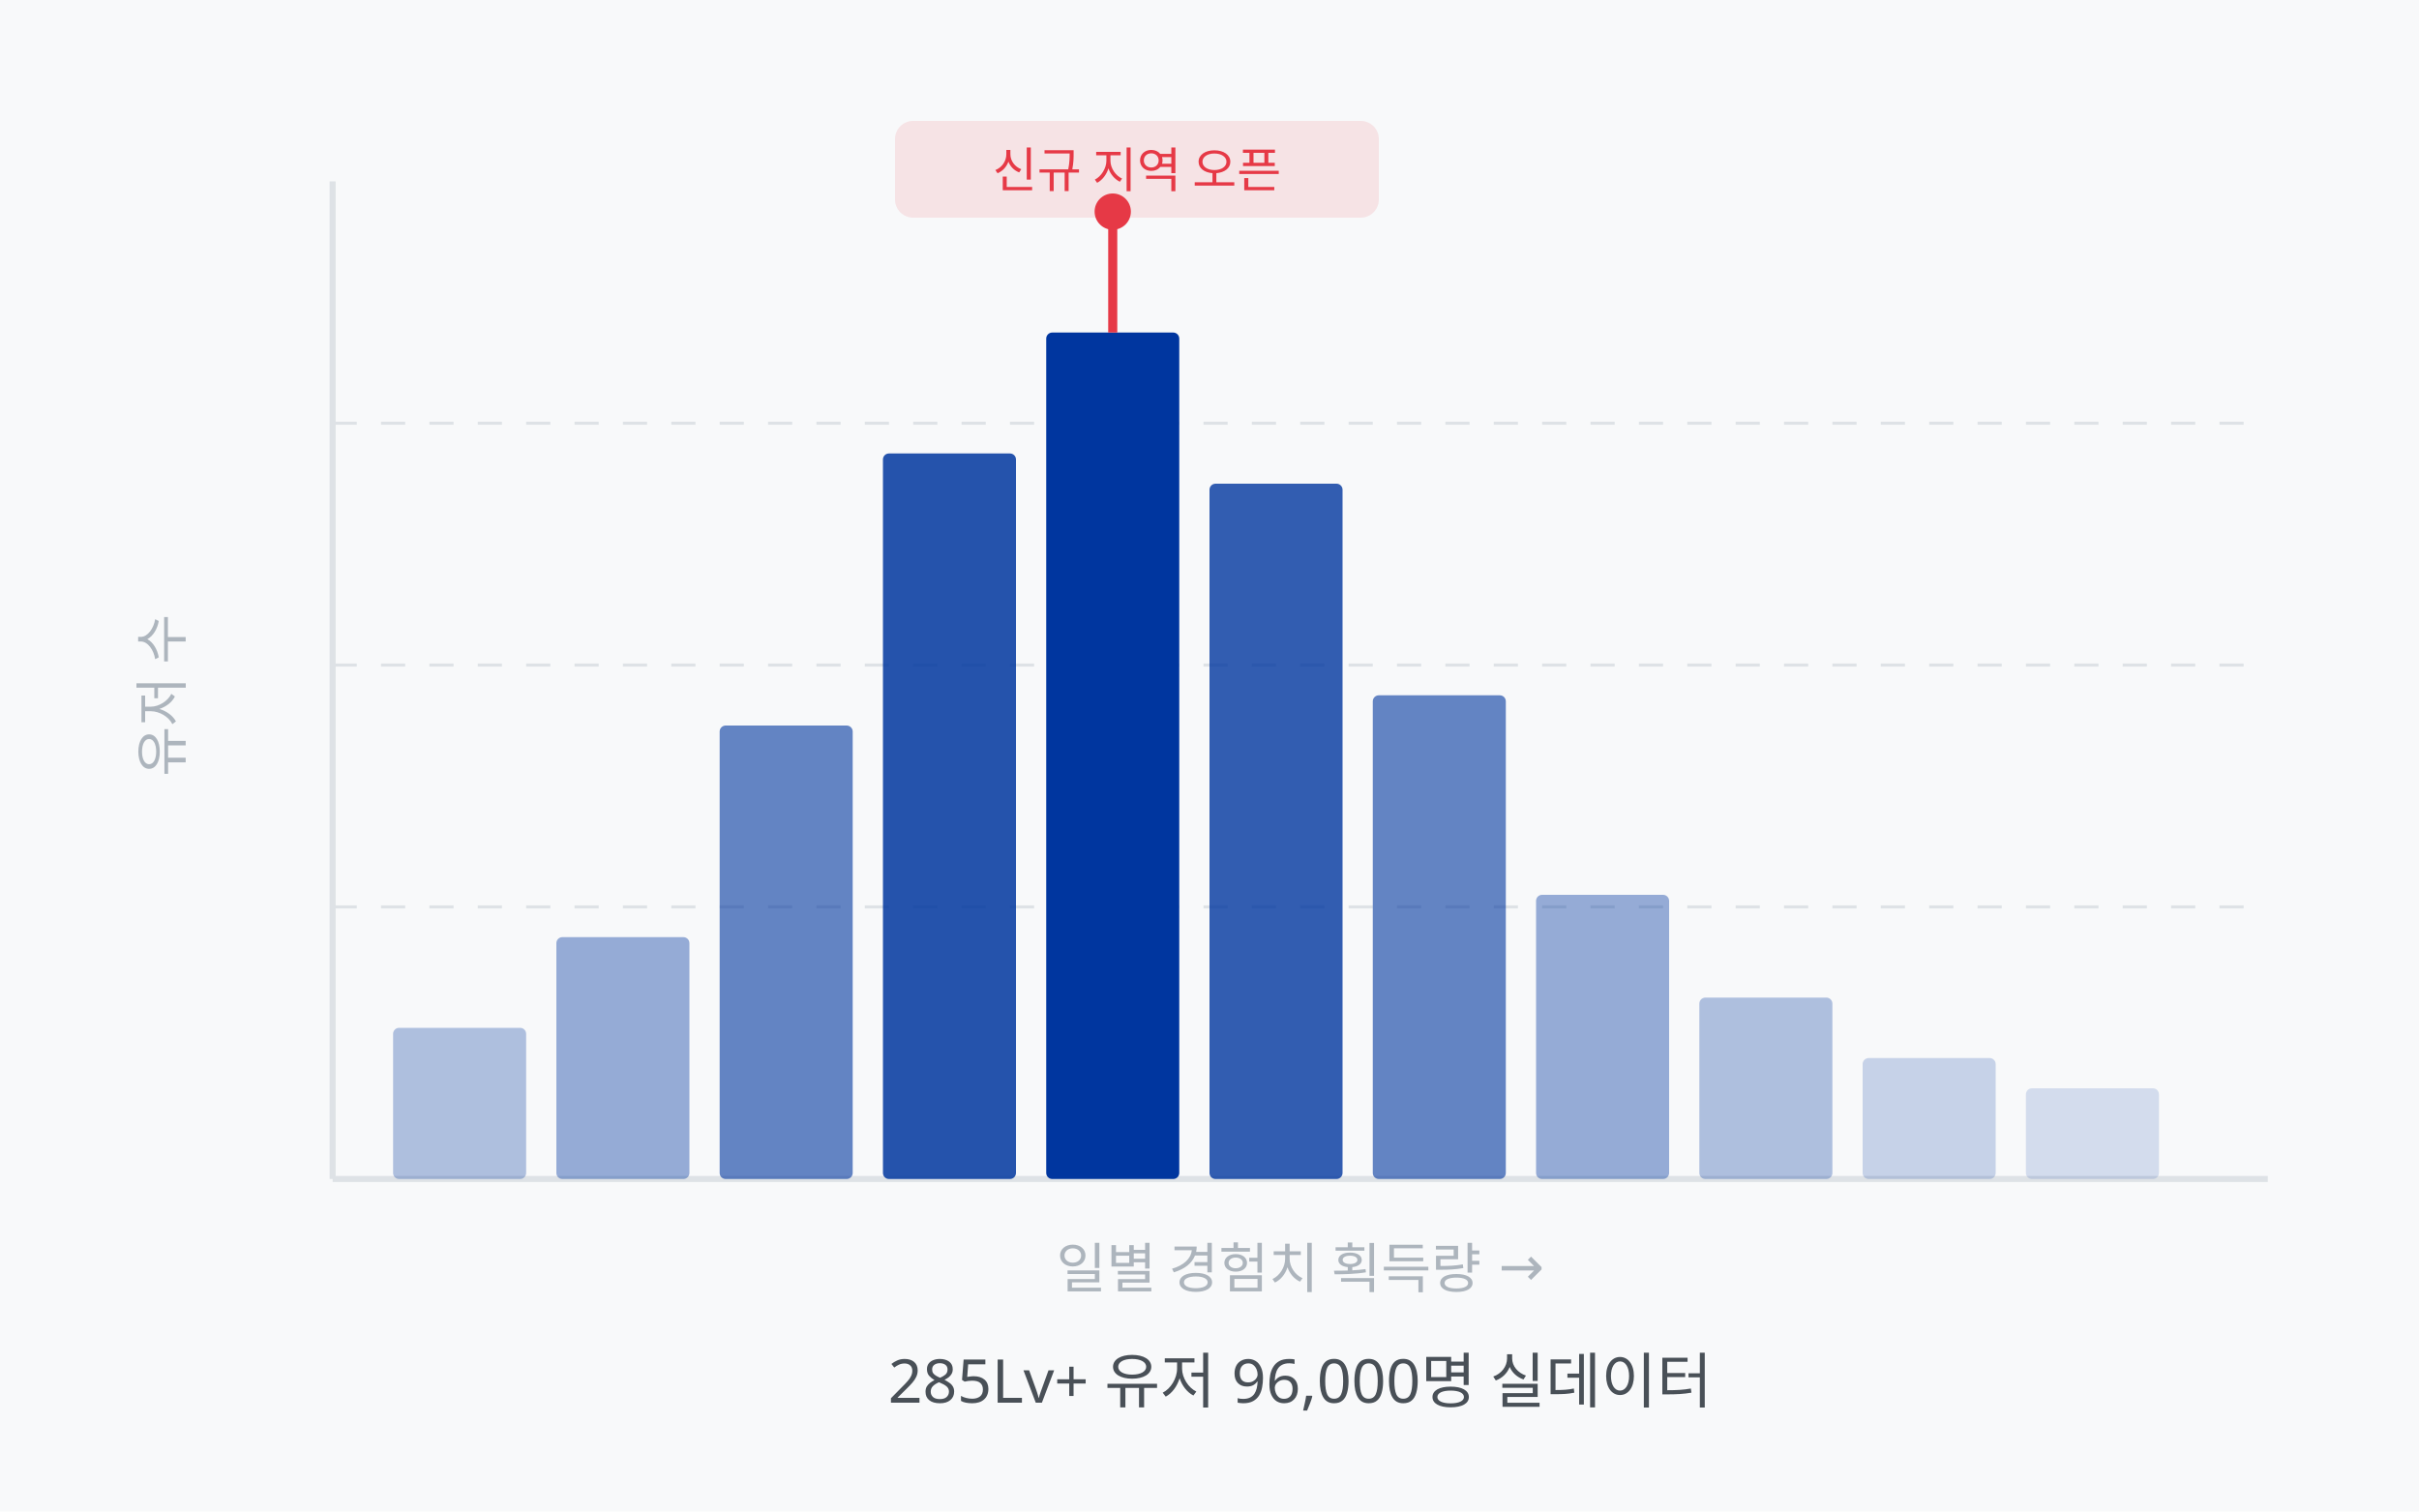
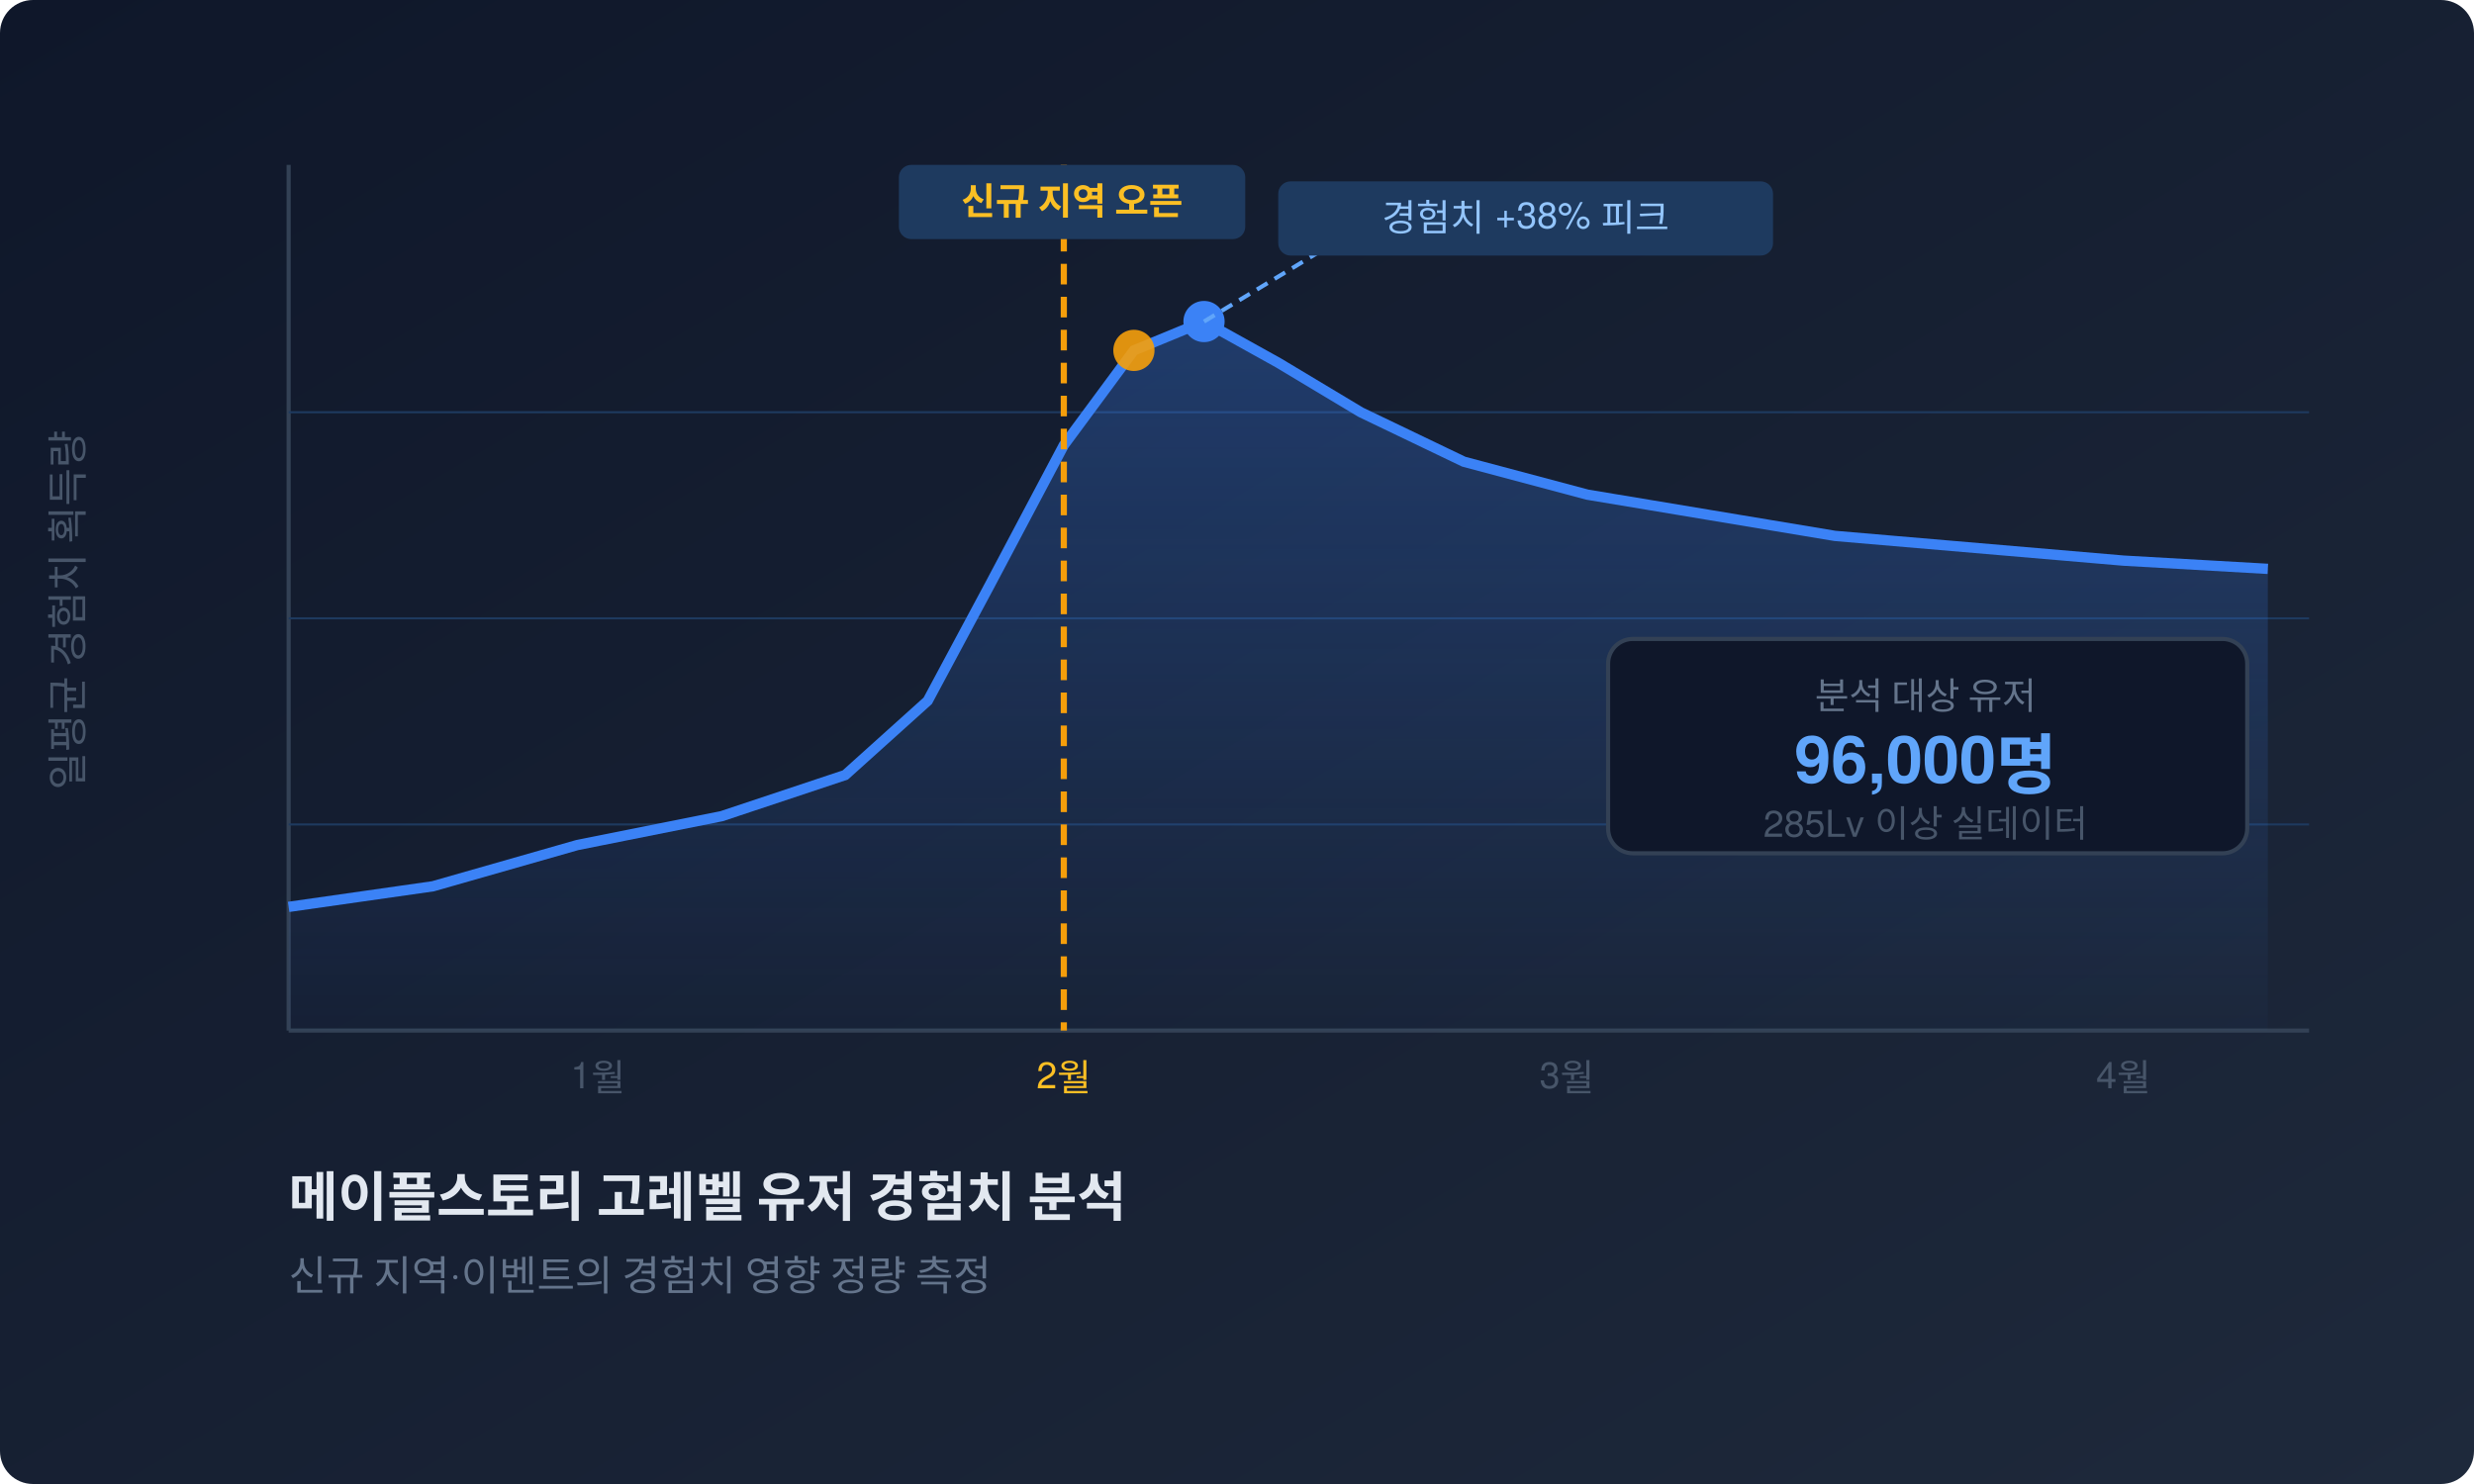
- <svg xmlns="http://www.w3.org/2000/svg" viewBox="0 0 400 250" width="400" height="250">
-   <rect width="400" height="250" fill="#f8f9fa" />
-   <line x1="55" y1="30" x2="55" y2="195" stroke="#dee2e6" stroke-width="1" />
-   <line x1="55" y1="195" x2="375" y2="195" stroke="#dee2e6" stroke-width="1" />
-   <line x1="55" y1="70" x2="375" y2="70" stroke="#dee2e6" stroke-width="0.5" stroke-dasharray="4,4" />
-   <line x1="55" y1="110" x2="375" y2="110" stroke="#dee2e6" stroke-width="0.5" stroke-dasharray="4,4" />
-   <line x1="55" y1="150" x2="375" y2="150" stroke="#dee2e6" stroke-width="0.5" stroke-dasharray="4,4" />
-   <rect x="65" y="170" width="22" height="25" fill="#00369f" opacity="0.3" rx="1" />
-   <rect x="92" y="155" width="22" height="40" fill="#00369f" opacity="0.4" rx="1" />
-   <rect x="119" y="120" width="22" height="75" fill="#00369f" opacity="0.6" rx="1" />
-   <rect x="146" y="75" width="22" height="120" fill="#00369f" opacity="0.85" rx="1" />
-   <rect x="173" y="55" width="22" height="140" fill="#00369f" rx="1" />
-   <rect x="200" y="80" width="22" height="115" fill="#00369f" opacity="0.8" rx="1" />
-   <rect x="227" y="115" width="22" height="80" fill="#00369f" opacity="0.6" rx="1" />
-   <rect x="254" y="148" width="22" height="47" fill="#00369f" opacity="0.4" rx="1" />
-   <rect x="281" y="165" width="22" height="30" fill="#00369f" opacity="0.3" rx="1" />
-   <rect x="308" y="175" width="22" height="20" fill="#00369f" opacity="0.2" rx="1" />
-   <rect x="335" y="180" width="22" height="15" fill="#00369f" opacity="0.15" rx="1" />
-   <line x1="184" y1="35" x2="184" y2="55" stroke="#e63946" stroke-width="1.5" />
-   <circle cx="184" cy="35" r="3" fill="#e63946" />
-   <rect x="148" y="20" width="80" height="16" fill="#e63946" rx="3" opacity="0.12" />
-   <text x="188" y="31" font-family="sans-serif" font-size="8" fill="#e63946" text-anchor="middle">신규 지역 오픈</text>
-   <text x="215" y="213" font-family="sans-serif" font-size="9" fill="#adb5bd" text-anchor="middle">일별 경험치 획득량 →</text>
-   <text x="30" y="115" font-family="sans-serif" font-size="9" fill="#adb5bd" text-anchor="middle" transform="rotate(-90,30,115)">유저 수</text>
-   <text x="215" y="232" font-family="sans-serif" font-size="10" fill="#495057" text-anchor="middle">285Lv+ 유저 96,000명 실데이터</text>
+ <svg xmlns="http://www.w3.org/2000/svg" viewBox="0 0 600 360" width="600" height="360">
+   <defs>
+     <linearGradient id="bg" x1="0%" y1="0%" x2="100%" y2="100%">
+       <stop offset="0%" style="stop-color:#0f172a" />
+       <stop offset="100%" style="stop-color:#1e293b" />
+     </linearGradient>
+     <linearGradient id="area" x1="0%" y1="0%" x2="0%" y2="100%">
+       <stop offset="0%" style="stop-color:#3b82f6;stop-opacity:0.3" />
+       <stop offset="100%" style="stop-color:#3b82f6;stop-opacity:0.02" />
+     </linearGradient>
+   </defs>
+   <rect width="600" height="360" fill="url(#bg)" rx="8" />
+   <line x1="70" y1="40" x2="70" y2="250" stroke="#334155" stroke-width="1" />
+   <line x1="70" y1="250" x2="560" y2="250" stroke="#334155" stroke-width="1" />
+   <line x1="70" y1="100" x2="560" y2="100" stroke="#1e3a5f" stroke-width="0.5" />
+   <line x1="70" y1="150" x2="560" y2="150" stroke="#1e3a5f" stroke-width="0.5" />
+   <line x1="70" y1="200" x2="560" y2="200" stroke="#1e3a5f" stroke-width="0.5" />
+   <polygon points="70,220 105,215 140,205 175,198 205,188 225,170 240,142 258,108 275,85 292,78 310,88 330,100 355,112 385,120 415,125 445,130 480,133 515,136 550,138 550,250 70,250" fill="url(#area)" />
+   <polyline points="70,220 105,215 140,205 175,198 205,188 225,170 240,142 258,108 275,85 292,78 310,88 330,100 355,112 385,120 415,125 445,130 480,133 515,136 550,138" fill="none" stroke="#3b82f6" stroke-width="2.5" />
+   <line x1="258" y1="40" x2="258" y2="250" stroke="#f59e0b" stroke-width="1.5" stroke-dasharray="5,3" />
+   <rect x="218" y="40" width="84" height="18" fill="#1e3a5f" rx="3" />
+   <text x="260" y="52" font-family="'Helvetica Neue',sans-serif" font-size="9" fill="#fbbf24" text-anchor="middle" font-weight="600">신규 지역 오픈</text>
+   <circle cx="275" cy="85" r="5" fill="#f59e0b" opacity="0.9" />
+   <circle cx="292" cy="78" r="5" fill="#3b82f6" />
+   <line x1="292" y1="78" x2="330" y2="55" stroke="#60a5fa" stroke-width="1" stroke-dasharray="3,2" />
+   <rect x="310" y="44" width="120" height="18" fill="#1e3a5f" rx="3" />
+   <text x="370" y="56" font-family="'Helvetica Neue',sans-serif" font-size="9" fill="#93c5fd" text-anchor="middle">경험치 +38% 피크</text>
+   <text x="20" y="148" font-family="'Helvetica Neue',sans-serif" font-size="10" fill="#475569" text-anchor="middle" transform="rotate(-90,20,148)">일평균 경험치 획득량</text>
+   <text x="145" y="264" font-family="'Helvetica Neue',sans-serif" font-size="9" fill="#475569" text-anchor="middle">1월</text>
+   <text x="258" y="264" font-family="'Helvetica Neue',sans-serif" font-size="9" fill="#fbbf24" text-anchor="middle">2월</text>
+   <text x="380" y="264" font-family="'Helvetica Neue',sans-serif" font-size="9" fill="#475569" text-anchor="middle">3월</text>
+   <text x="515" y="264" font-family="'Helvetica Neue',sans-serif" font-size="9" fill="#475569" text-anchor="middle">4월</text>
+   <rect x="390" y="155" width="155" height="52" fill="#0f172a" rx="6" stroke="#334155" stroke-width="1" />
+   <text x="467" y="172" font-family="'Helvetica Neue',sans-serif" font-size="9" fill="#64748b" text-anchor="middle">분석 대상 유저</text>
+   <text x="467" y="190" font-family="'Helvetica Neue',sans-serif" font-size="16" fill="#60a5fa" text-anchor="middle" font-weight="700">96,000명</text>
+   <text x="467" y="203" font-family="'Helvetica Neue',sans-serif" font-size="9" fill="#475569" text-anchor="middle">285Lv 이상 실데이터</text>
+   <text x="70" y="295" font-family="'Helvetica Neue',sans-serif" font-size="13" fill="#e2e8f0" font-weight="600">메이플스토리 고레벨 유저 경험치 분석</text>
+   <text x="70" y="313" font-family="'Helvetica Neue',sans-serif" font-size="10" fill="#64748b">신규 지역·이벤트의 경험치 영향 정량 측정</text>
</svg>
